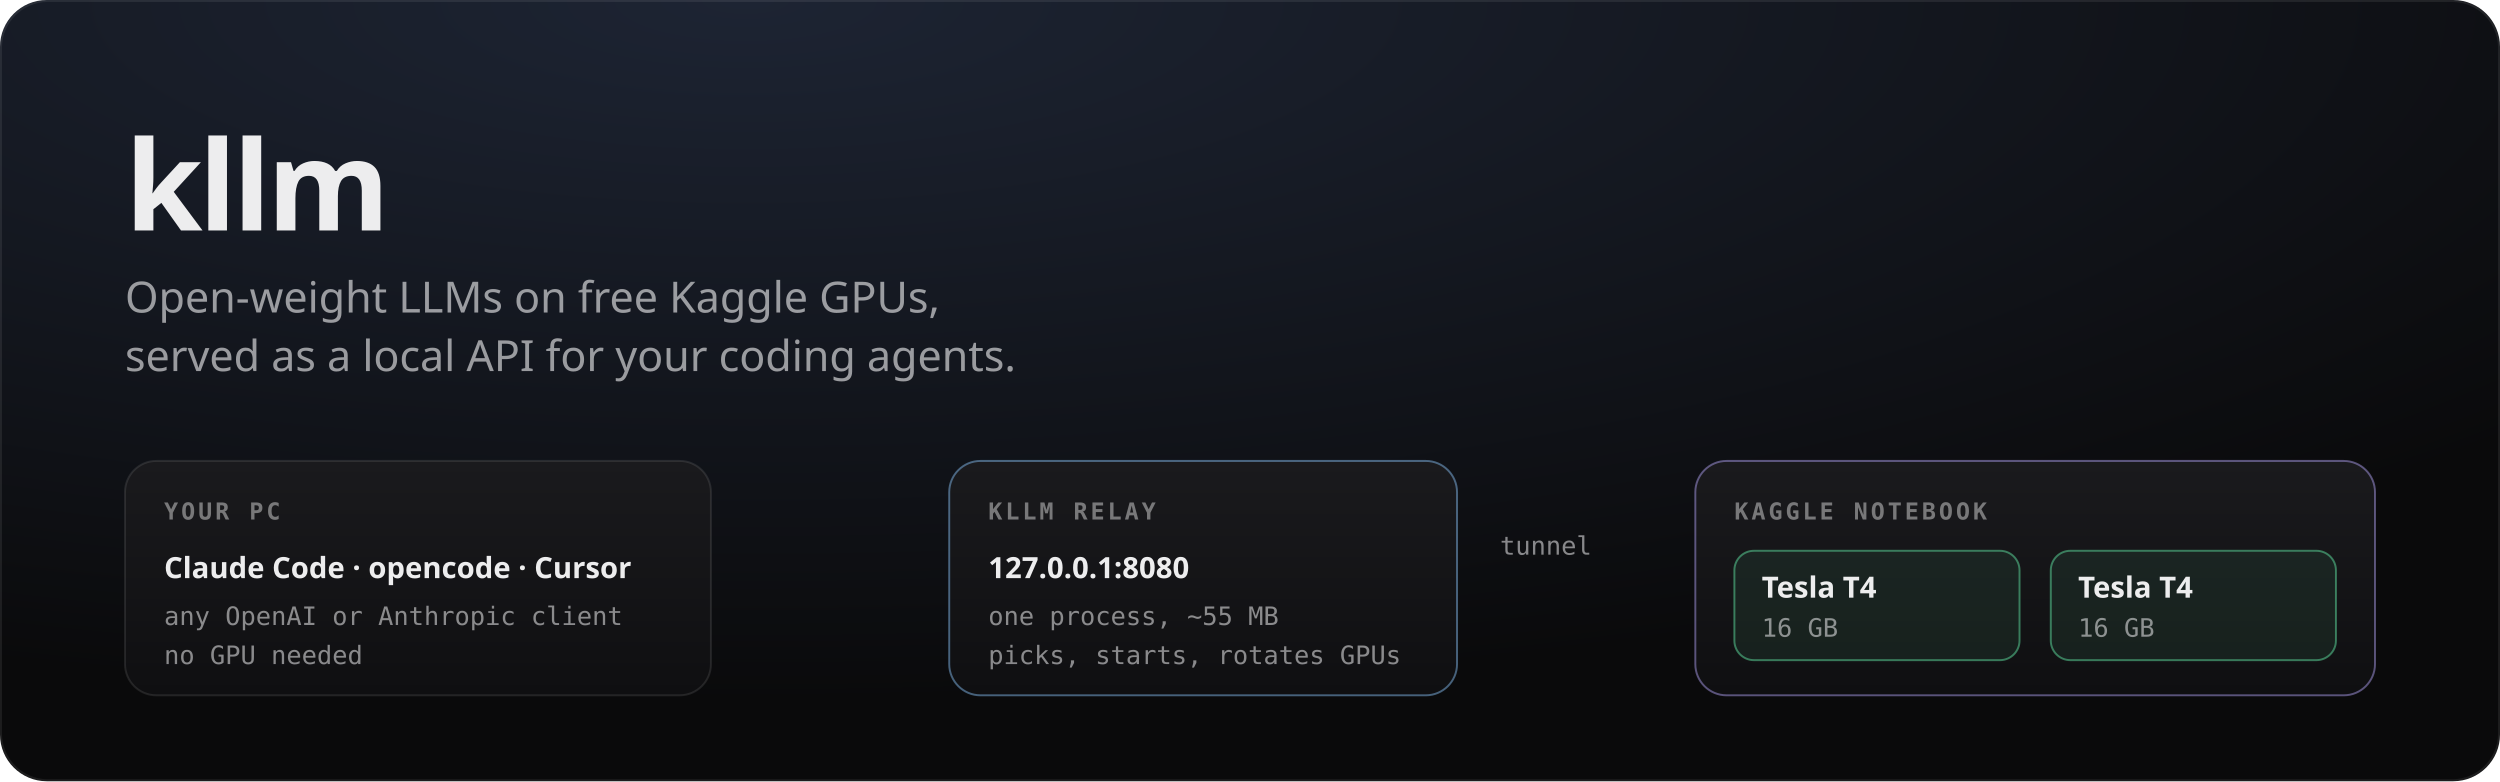
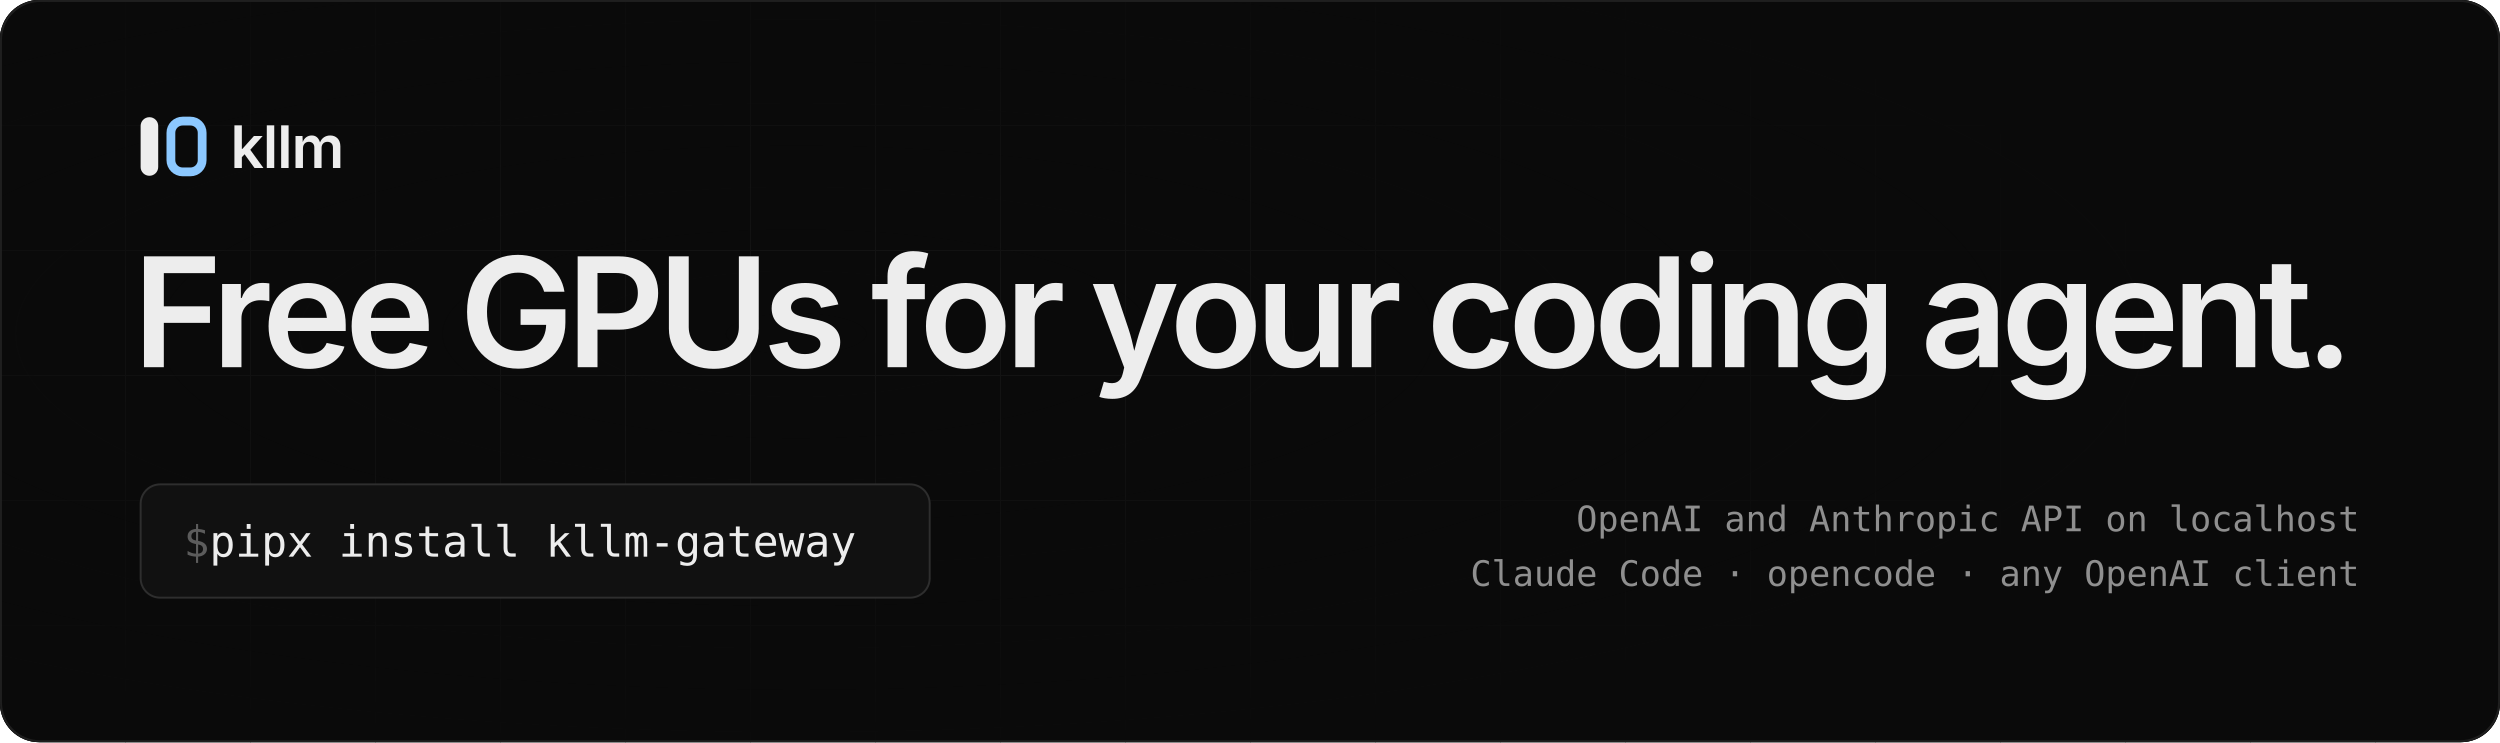
- <svg xmlns="http://www.w3.org/2000/svg" viewBox="0 0 1280 400" width="1280" height="400" role="img" aria-labelledby="t d">
+ <svg xmlns="http://www.w3.org/2000/svg" viewBox="0 0 1280 380" width="1280" height="380" role="img" aria-labelledby="t d">
  <defs>
-     <radialGradient id="glow" cx="30%" cy="0%" r="90%">
-       <stop offset="0" stop-color="#1d2433" />
-       <stop offset="1" stop-color="#0a0a0b" />
+     <pattern id="grid" width="64" height="64" patternUnits="userSpaceOnUse">
+       <path d="M64 0H0V64" fill="none" stroke="#151515" stroke-width="1" />
+     </pattern>
+     <radialGradient id="fade" cx="32%" cy="45%" r="75%">
+       <stop offset="0" stop-color="#0a0a0a" stop-opacity="0" />
+       <stop offset=".75" stop-color="#0a0a0a" stop-opacity="1" />
    </radialGradient>
-     <linearGradient id="card" x1="0" y1="0" x2="0" y2="1">
-       <stop offset="0" stop-color="#1a1a1d" />
-       <stop offset="1" stop-color="#0f0f11" />
-     </linearGradient>
-     <linearGradient id="wire" x1="0" y1="0" x2="1" y2="0">
-       <stop offset="0" stop-color="#8cc8ff" stop-opacity=".15" />
-       <stop offset=".5" stop-color="#8cc8ff" stop-opacity=".9" />
-       <stop offset="1" stop-color="#8cc8ff" stop-opacity=".15" />
-     </linearGradient>
    <style>
-       .h { font: 700 64px "Inter Tight", "Segoe UI", system-ui, sans-serif; fill: #ededee; letter-spacing: -2px; }
-       .s { font: 400 22px "Segoe UI", system-ui, sans-serif; fill: rgba(237,237,238,.62); }
-       .l { font: 600 15px "Segoe UI", system-ui, sans-serif; fill: #ededee; }
-       .m { font: 400 13px ui-monospace, "Cascadia Code", Menlo, monospace; fill: rgba(237,237,238,.55); }
-       .k { font: 600 12px ui-monospace, "Cascadia Code", Menlo, monospace; letter-spacing: 1.5px; fill: rgba(237,237,238,.45); }
-       .pulse { animation: p 2.4s linear infinite; }
-       @keyframes p { from { stroke-dashoffset: 40; } to { stroke-dashoffset: 0; } }
-       @media (prefers-reduced-motion: reduce) { .pulse { animation: none; } }
+       .w { font: 600 30px "Geist", "Inter", "Segoe UI", system-ui, -apple-system, sans-serif; fill: #ededed; letter-spacing: -.5px; }
+       .h { font: 600 78px "Geist", "Inter", "Segoe UI", system-ui, -apple-system, sans-serif; fill: #ededed; letter-spacing: -3.6px; }
+       .c { font: 500 22px "Geist Mono", ui-monospace, "SF Mono", "Cascadia Code", Menlo, Consolas, monospace; fill: #ededed; }
+       .p { fill: #5c5c5c; }
+       .m { font: 500 18px "Geist Mono", ui-monospace, "SF Mono", "Cascadia Code", Menlo, Consolas, monospace; fill: #8f8f8f; }
    </style>
  </defs>
-   <rect width="1280" height="400" rx="24" fill="url(#glow)" />
-   <rect x="0.5" y="0.5" width="1279" height="399" rx="24" fill="none" stroke="rgba(255,255,255,.08)" />
-   <text x="64" y="118" class="h">kllm</text>
-   <text x="64" y="160" class="s">Open-weight LLMs on free Kaggle GPUs,</text>
-   <text x="64" y="190" class="s">served as a local API for your coding agents.</text>
-   <g transform="translate(64 236)">
-     <rect width="300" height="120" rx="16" fill="url(#card)" stroke="rgba(255,255,255,.10)" />
-     <text x="20" y="30" class="k">YOUR PC</text>
-     <text x="20" y="60" class="l">Claude Code · opencode · Cursor</text>
-     <text x="20" y="84" class="m">any OpenAI or Anthropic client</text>
-     <text x="20" y="104" class="m">no GPU needed</text>
+   <rect width="1280" height="380" rx="20" fill="#0a0a0a" />
+   <rect width="1280" height="380" rx="20" fill="url(#grid)" />
+   <rect width="1280" height="380" rx="20" fill="url(#fade)" />
+   <rect x=".5" y=".5" width="1279" height="379" rx="20" fill="none" stroke="#1f1f1f" />
+   <g transform="translate(72 58)">
+     <rect x="0" y="2" width="9" height="30" rx="4.5" fill="#ededed" />
+     <rect x="15.5" y="4" width="16" height="26" rx="6" fill="none" stroke="#8cc8ff" stroke-width="4.5" />
+     <text x="46" y="28" class="w">kllm</text>
  </g>
-   <g transform="translate(486 236)">
-     <rect width="260" height="120" rx="16" fill="url(#card)" stroke="rgba(140,200,255,.45)" />
-     <text x="20" y="30" class="k">KLLM RELAY</text>
-     <text x="20" y="60" class="l">127.0.0.1:8080</text>
-     <text x="20" y="84" class="m">one process, ~55 MB</text>
-     <text x="20" y="104" class="m">picks, starts, rotates GPUs</text>
+   <text x="68" y="188" class="h">Free GPUs for your coding agent.</text>
+   <g transform="translate(72 248)">
+     <rect width="404" height="58" rx="10" fill="#111111" stroke="#2e2e2e" />
+     <text x="22" y="37" class="c">
+       <tspan class="p">$ </tspan>pipx install kllm-gateway</text>
  </g>
-   <g transform="translate(868 236)">
-     <rect width="348" height="120" rx="16" fill="url(#card)" stroke="rgba(185,170,255,.45)" />
-     <text x="20" y="30" class="k">KAGGLE NOTEBOOK</text>
-     <g transform="translate(20 46)">
-       <rect width="146" height="56" rx="10" fill="rgba(94,224,160,.08)" stroke="rgba(94,224,160,.5)" />
-       <text x="14" y="24" class="l">Tesla T4</text>
-       <text x="14" y="44" class="m">16 GB</text>
-       <rect x="162" width="146" height="56" rx="10" fill="rgba(94,224,160,.08)" stroke="rgba(94,224,160,.5)" />
-       <text x="176" y="24" class="l">Tesla T4</text>
-       <text x="176" y="44" class="m">16 GB</text>
-     </g>
-   </g>
-   <path d="M368 296 H482" stroke="url(#wire)" stroke-width="2.5" fill="none" stroke-dasharray="6 4" class="pulse" />
-   <path d="M750 296 H864" stroke="url(#wire)" stroke-width="2.5" fill="none" stroke-dasharray="6 4" class="pulse" />
-   <text x="768" y="284" class="m">tunnel</text>
+   <text x="1208" y="272" class="m" text-anchor="end">OpenAI and Anthropic API on localhost</text>
+   <text x="1208" y="300" class="m" text-anchor="end">Claude Code · opencode · any OpenAI client</text>
</svg>
